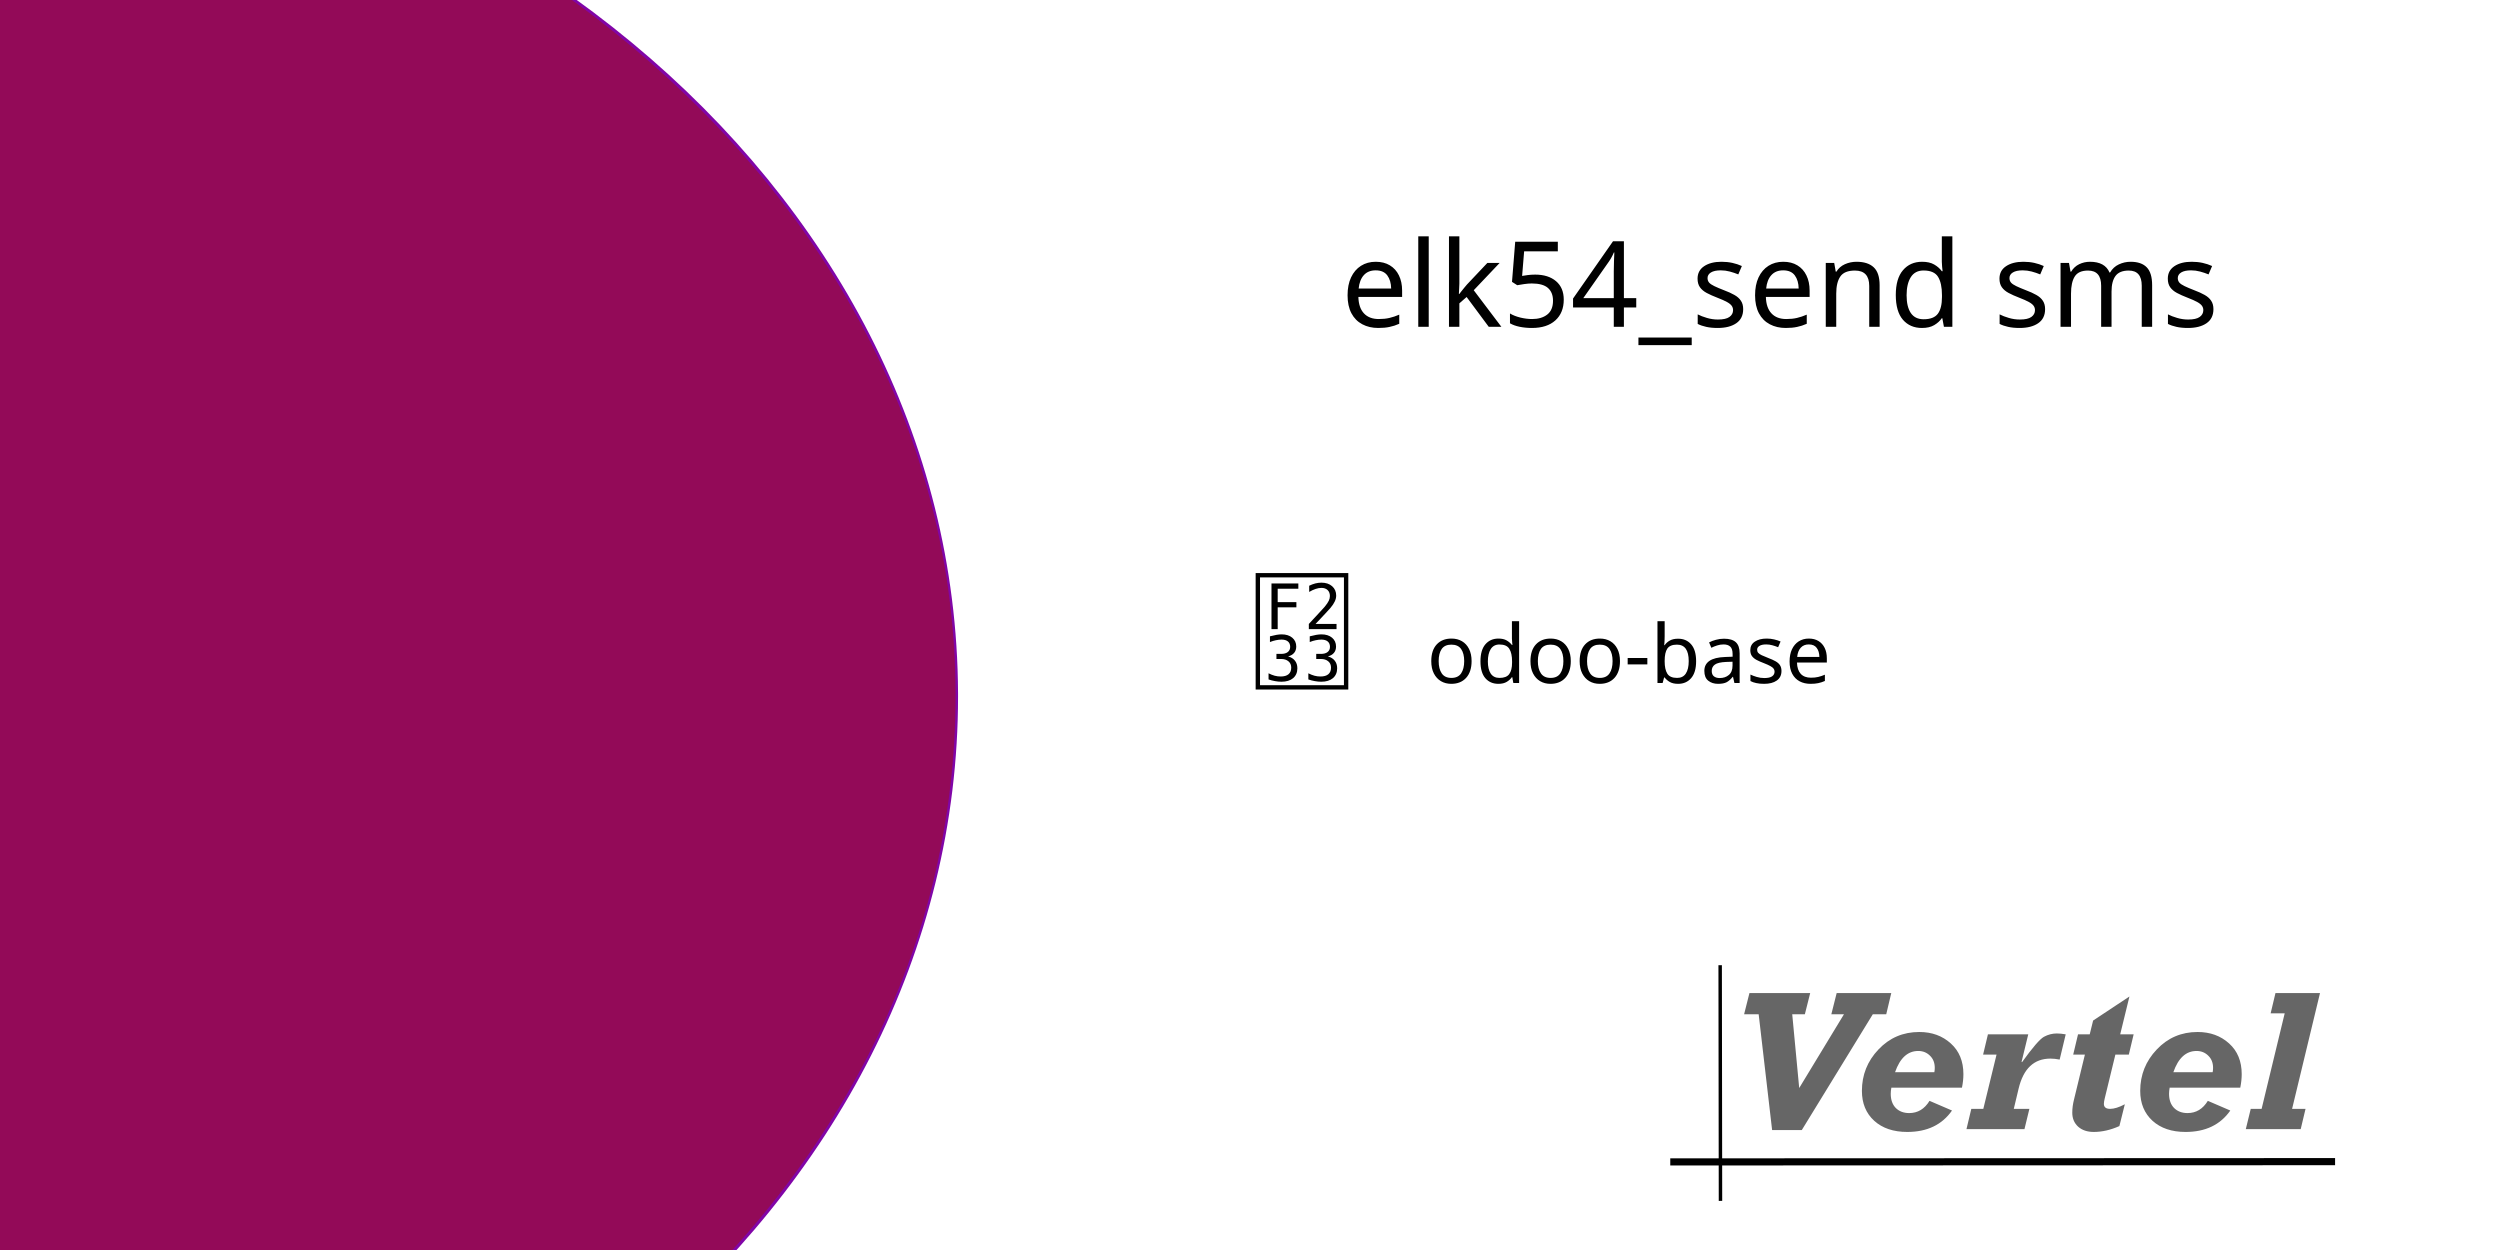
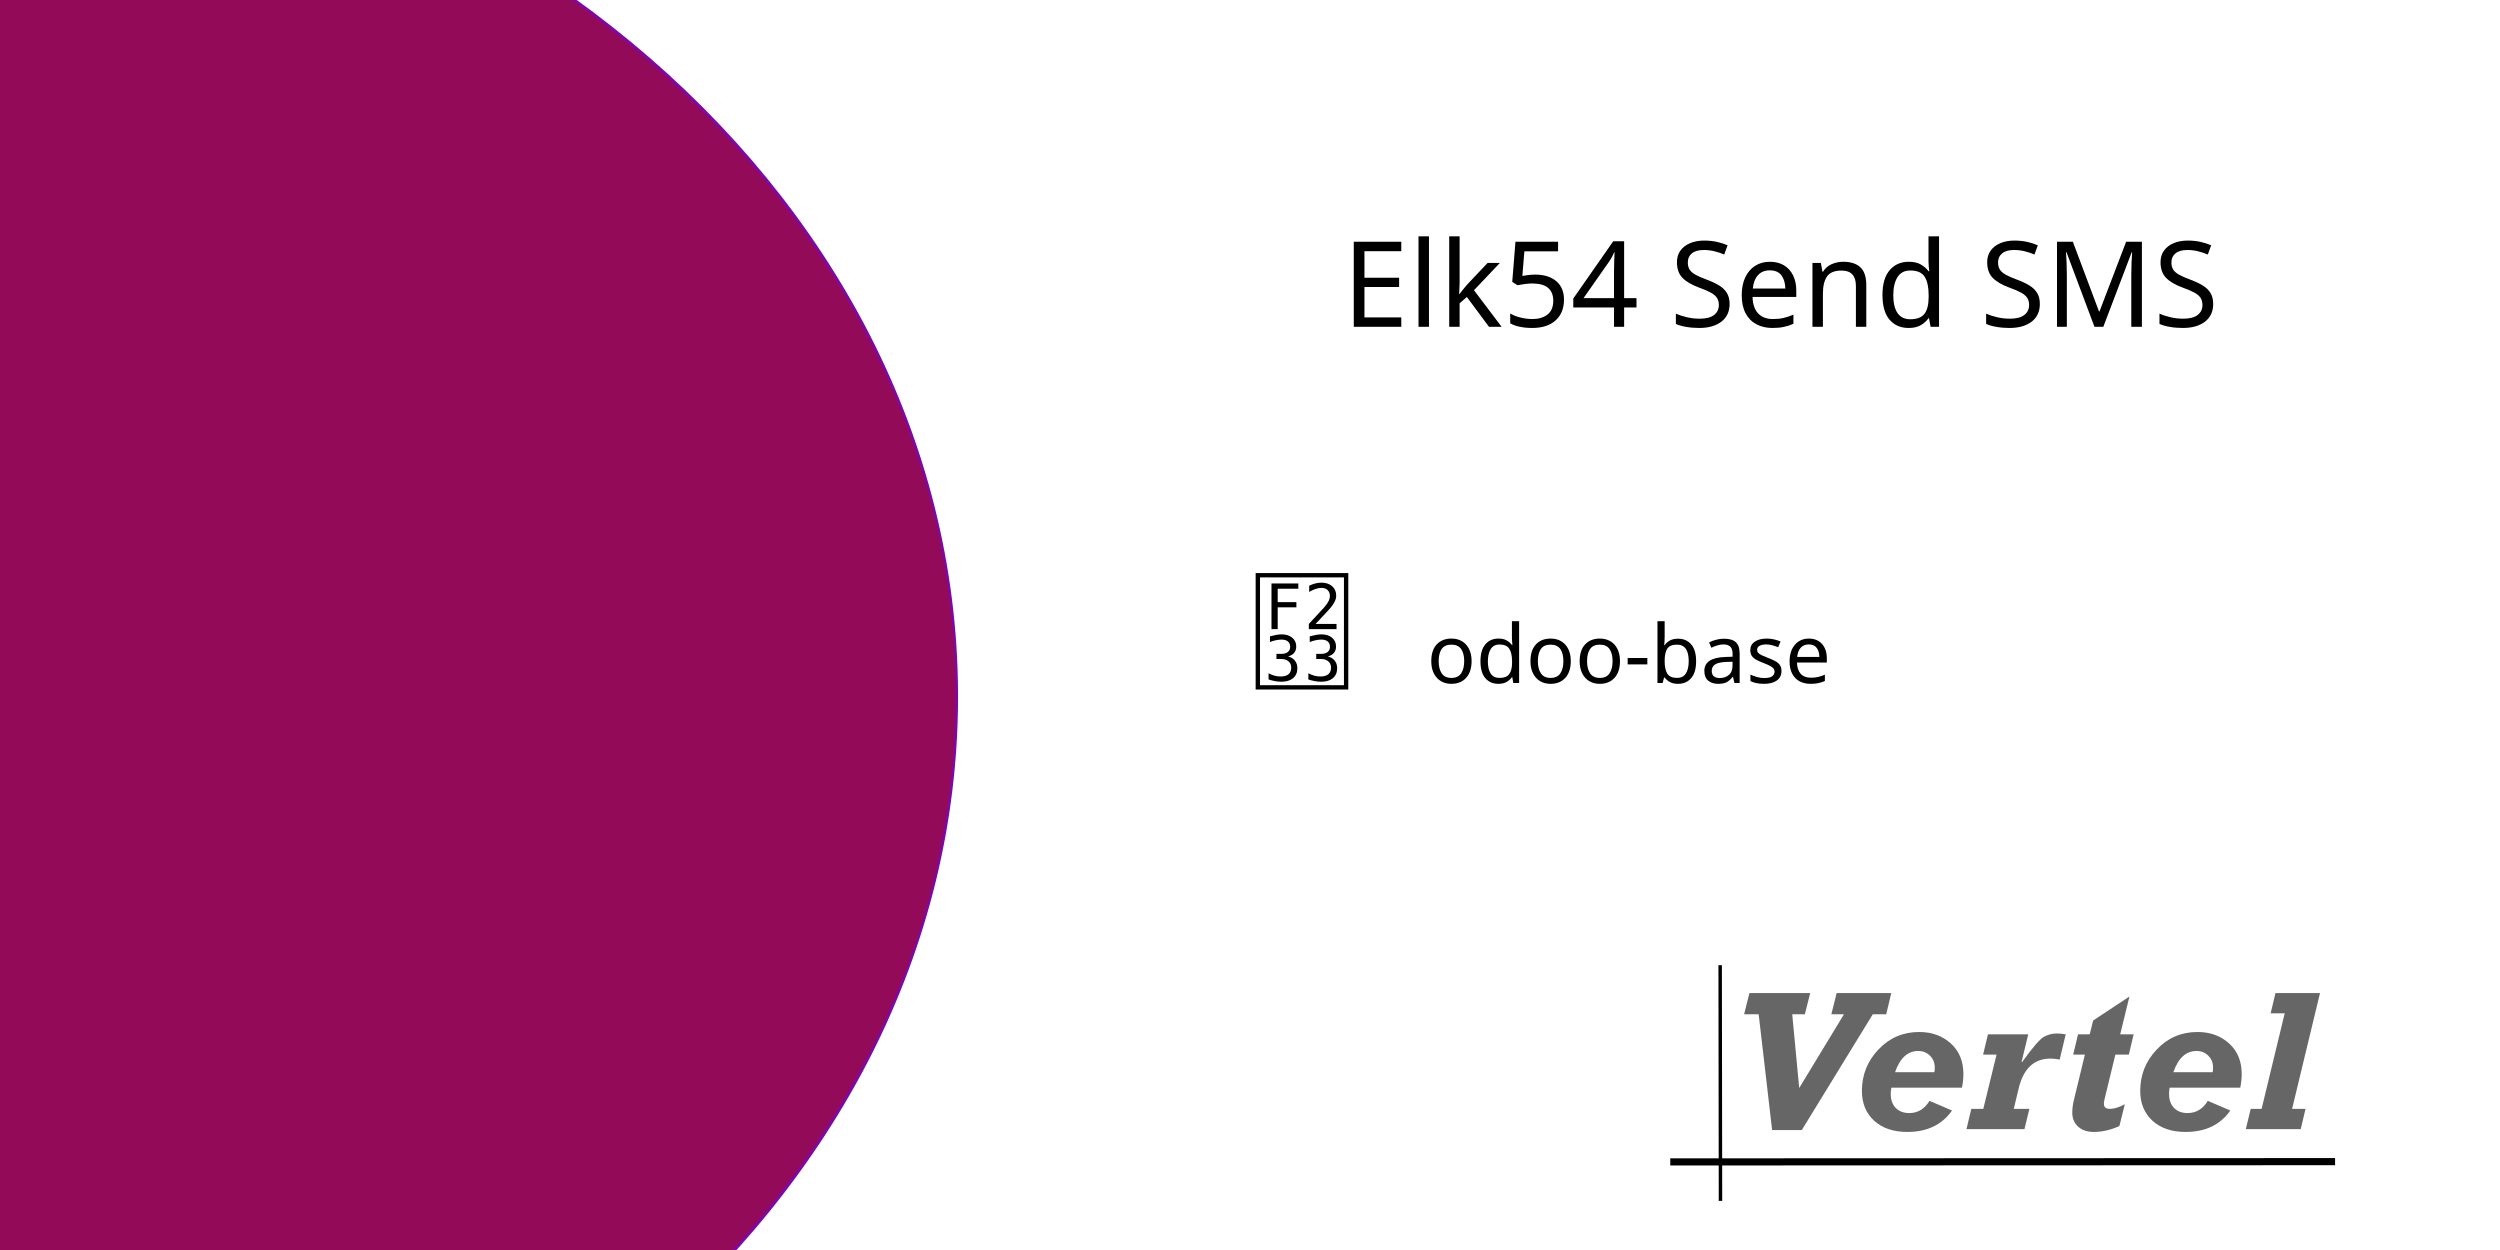
<svg xmlns="http://www.w3.org/2000/svg" width="560px" height="280px" viewBox="0 0 560 280" version="1.1" id="SVGRoot">
  <defs id="defs1502">
    <linearGradient id="linearGradient4211">
      <stop style="stop-color:#930a57;stop-opacity:0.65;" offset="0" id="stop4209" />
    </linearGradient>
    <linearGradient id="linearGradient-1" y2="145.475" x2="79.832" y1="-2.918" x1="66.881" gradientTransform="scale(1.759747,0.5682636)" gradientUnits="userSpaceOnUse">
      <stop id="stop833" offset="0%" stop-color="#222357" />
      <stop id="stop835" offset="100%" stop-color="#254AA5" />
    </linearGradient>
  </defs>
  <g id="layer1">
    <g id="g1954" transform="matrix(0.8140175,0,0,1.211041,87.96433,13.73955)" style="stroke-width:1.007">
      <rect y="-17.523" x="-133" height="241.115" width="717.429" id="rect1936" style="opacity:1;vector-effect:none;fill:#ffffff;fill-opacity:1;fill-rule:evenodd;stroke-width:1.007;stroke-linecap:butt;stroke-linejoin:miter;stroke-miterlimit:4;stroke-dasharray:none;stroke-dashoffset:0;stroke-opacity:1" />
    </g>
    <path style="opacity:1;fill:#8105a7;fill-opacity:1;fill-rule:nonzero;stroke:none;stroke-width:1.543;stroke-linejoin:miter;stroke-miterlimit:4;stroke-dasharray:none;stroke-dashoffset:2.498;stroke-opacity:1;paint-order:fill markers stroke" id="path1226" d="M 214.603,156 A 247.603,206.465 0 0 1 -32.791,362.465 247.603,206.465 0 0 1 -280.603,156.348 247.603,206.465 0 0 1 -33.626,-50.464 247.603,206.465 0 0 1 214.602,155.304" />
    <path style="opacity:1;fill:#930a58;fill-opacity:1;stroke:#4b1f50;stroke-opacity:1;stroke-width:0;stroke-miterlimit:4;stroke-dasharray:none" d="m -51.3,361.519 c -98.937,-6.343 -183.741,-61.307 -215.89,-139.926 -5.442,-13.309 -8.941,-26.314 -11.188,-41.589 -2.27,-15.43 -1.508,-43.958 1.557,-58.304 12.904,-60.404 55.915,-112.333 118.4,-142.947 25.918,-12.698 53.105,-21.153 82.215,-25.568 19.953,-3.026 52.933,-3.726 73.407,-1.558 61.621,6.525 115.552,30.504 156.207,69.451 C 202.876,68.471 223.453,130.962 210.051,193.108 198.085,248.6 157.667,298.661 99.805,329.66 56.02,353.118 0.439,364.836 -51.3,361.519 Z" id="path2210" />
    <g id="g1224" transform="matrix(0.5980845,0,0,0.5980845,373.3415,215.8158)">
      <path d="m 216.891,62.041 1.845,-7.582 h 4.074 l 8.648,-35.786 h -5.265 l 1.806,-7.582 h 16.68 l -10.454,43.368 h 5.035 l -1.806,7.582 h -20.562 m -14.22,-10.586 8.417,3.626 c -3.741,5.348 -9.327,8.022 -16.757,8.022 -5.176,-2.4e-5 -9.301,-1.392 -12.376,-4.176 -3.075,-2.808 -4.612,-6.544 -4.612,-11.208 0,-5.983 2.063,-11.147 6.188,-15.494 4.125,-4.371 9.224,-6.557 15.297,-6.557 4.715,2.4e-5 8.648,1.429 11.799,4.286 3.152,2.833 4.727,6.666 4.727,11.501 -6e-5,1.612 -0.179,3.297 -0.538,5.055 h -26.442 c -0.154,0.806 -0.231,1.575 -0.231,2.308 -3e-5,2.247 0.628,4.017 1.883,5.311 1.281,1.27 2.959,1.905 5.035,1.905 3.203,0 5.739,-1.526 7.61,-4.579 M 189.756,40.723 h 14.72 c 0.102,-0.537 0.154,-1.074 0.154,-1.612 -2e-5,-1.905 -0.602,-3.431 -1.806,-4.579 -1.179,-1.172 -2.639,-1.758 -4.381,-1.758 -3.946,2.4e-5 -6.841,2.649 -8.686,7.948 m -18.179,12.014 -2.037,8.168 c -3.28,1.465 -6.483,2.198 -9.608,2.198 -2.409,-2.4e-5 -4.356,-0.659 -5.842,-1.978 -1.461,-1.343 -2.191,-3.089 -2.191,-5.238 0,-1.587 0.218,-3.236 0.653,-4.945 l 4.074,-16.813 h -4.381 l 1.806,-7.582 h 4.381 l 1.268,-5.165 13.606,-9.011 -3.459,14.175 h 5.035 l -1.806,7.582 h -5.035 l -3.997,16.446 c -0.205,0.83 -0.307,1.502 -0.307,2.015 -3e-5,1.245 0.781,1.868 2.344,1.868 1.486,0 3.318,-0.574 5.496,-1.722 m -59.303,9.304 1.806,-7.582 h 4.497 l 4.958,-20.329 h -5.035 l 1.806,-7.582 h 15.104 l -2.498,10.293 0.154,0.147 c 3.971,-5.519 6.713,-8.693 8.225,-9.523 1.537,-0.83 3.139,-1.245 4.804,-1.245 0.974,4.8e-5 2.088,0.11 3.344,0.33 l -2.268,9.45 c -1.23,-0.244 -2.383,-0.366 -3.459,-0.366 -6.149,2.4e-5 -10.121,3.748 -11.914,11.245 l -1.806,7.582 h 5.842 l -1.845,7.582 h -21.715 m -13.836,-10.586 8.417,3.626 c -3.741,5.348 -9.327,8.022 -16.757,8.022 -5.176,-2.4e-5 -9.301,-1.392 -12.376,-4.176 -3.075,-2.808 -4.612,-6.544 -4.612,-11.208 -8e-6,-5.983 2.063,-11.147 6.188,-15.494 4.125,-4.371 9.224,-6.557 15.297,-6.557 4.715,2.4e-5 8.648,1.429 11.799,4.286 3.152,2.833 4.727,6.666 4.727,11.501 -5e-5,1.612 -0.179,3.297 -0.538,5.055 H 84.14 c -0.154,0.806 -0.231,1.575 -0.231,2.308 -1.2e-5,2.247 0.628,4.017 1.883,5.311 1.281,1.27 2.959,1.905 5.035,1.905 3.203,0 5.739,-1.526 7.61,-4.579 M 85.524,40.723 h 14.72 c 0.102,-0.537 0.154,-1.074 0.154,-1.612 -4e-5,-1.905 -0.602,-3.431 -1.806,-4.579 -1.179,-1.172 -2.639,-1.758 -4.381,-1.758 -3.946,2.4e-5 -6.841,2.649 -8.686,7.948 M 39.48,62.407 34.445,19.039 h -5.458 l 1.999,-7.948 h 22.753 l -1.999,7.948 H 47.013 l 2.614,27.618 16.757,-27.618 h -4.727 l 1.999,-7.948 H 84.102 l -1.883,7.948 H 77.184 L 50.588,62.407 H 39.48" style="font-style:italic;font-variant:normal;font-weight:bold;font-stretch:normal;font-size:32px;font-family:Rockwell;writing-mode:lr-tb;text-anchor:start;fill:#666666;fill-opacity:1;stroke:none;stroke-width:3pt;stroke-linecap:butt;stroke-linejoin:miter;stroke-opacity:1" id="text1583" />
      <path d="m 20.023,0.646 0.118,88.281" style="fill:#000000;fill-opacity:0.738;fill-rule:evenodd;stroke:#000000;stroke-width:1.293;stroke-linecap:butt;stroke-linejoin:round;stroke-miterlimit:4;stroke-opacity:1" id="path1586" />
      <path d="M 1.335,74.326 250.328,74.222" style="fill:#000000;fill-opacity:0.738;fill-rule:evenodd;stroke:#000000;stroke-width:2.67;stroke-linecap:butt;stroke-linejoin:round;stroke-miterlimit:4;stroke-opacity:1" id="path1587" />
    </g>
    <text xml:space="preserve" style="font-style:normal;font-variant:normal;font-weight:normal;font-stretch:normal;font-size:18.213px;line-height:125%;font-family:Ubuntu;-inkscape-font-specification:'Ubuntu, Normal';text-align:start;letter-spacing:0px;word-spacing:0px;writing-mode:lr-tb;text-anchor:start;fill:#000000;fill-opacity:1;stroke:none;stroke-width:1px;stroke-linecap:butt;stroke-linejoin:miter;stroke-opacity:1" x="319.607" y="152.995" id="text2039">
      <tspan id="tspan2037" x="319.607" y="152.995" style="stroke-width:1px">odoo-base</tspan>
      <tspan x="319.607" y="175.761" id="tspan2041" />
    </text>
    <text xml:space="preserve" style="font-style:normal;font-variant:normal;font-weight:500;font-stretch:normal;font-size:31.134px;line-height:1.25;font-family:'Futura PT';-inkscape-font-specification:'Futura PT, Medium';font-variant-ligatures:normal;font-variant-caps:normal;font-variant-numeric:normal;font-feature-settings:normal;text-align:start;letter-spacing:0px;word-spacing:0px;writing-mode:lr-tb;text-anchor:start;fill:#000000;fill-opacity:0;stroke:none;stroke-width:1" x="290.98" y="-104.525" id="text827">
      <tspan id="tspan825" x="290.98" y="-104.525" style="fill:#000000;fill-opacity:1;stroke-width:1"></tspan>
    </text>
    <text xml:space="preserve" style="font-style:normal;font-variant:normal;font-weight:500;font-stretch:normal;font-size:36.441px;line-height:1.25;font-family:'Futura PT';-inkscape-font-specification:'Futura PT, Medium';font-variant-ligatures:normal;font-variant-caps:normal;font-variant-numeric:normal;font-feature-settings:normal;text-align:start;letter-spacing:0px;word-spacing:0px;writing-mode:lr-tb;text-anchor:start;fill:#ffffff;fill-opacity:0;stroke:none;stroke-width:1" x="351.745" y="-100.835" id="text823">
      <tspan id="tspan821" x="351.745" y="-100.835" style="fill:#000000;fill-opacity:1;stroke-width:1"></tspan>
    </text>
    <text xml:space="preserve" style="font-style:normal;font-variant:normal;font-weight:normal;font-stretch:normal;font-size:15px;line-height:125%;font-family:Ubuntu;-inkscape-font-specification:'Ubuntu, Normal';text-align:end;letter-spacing:0px;word-spacing:0px;writing-mode:lr-tb;text-anchor:end;fill:#000000;fill-opacity:1;stroke:none;stroke-width:1px;stroke-linecap:butt;stroke-linejoin:miter;stroke-opacity:1" x="516.506" y="73.2" id="text2035">
-       <tspan x="516.506" y="73.2" style="font-style:normal;font-variant:normal;font-weight:normal;font-stretch:normal;font-size:26.667px;font-family:Ubuntu;-inkscape-font-specification:'Ubuntu, Normal';font-variant-ligatures:normal;font-variant-caps:normal;font-variant-numeric:normal;font-feature-settings:normal;text-align:end;writing-mode:lr-tb;text-anchor:end;stroke-width:1px" id="tspan847">elk54_send sms</tspan>
+       <tspan x="516.506" y="73.2" style="font-style:normal;font-variant:normal;font-weight:normal;font-stretch:normal;font-size:26.667px;font-family:Ubuntu;-inkscape-font-specification:'Ubuntu, Normal';font-variant-ligatures:normal;font-variant-caps:normal;font-variant-numeric:normal;font-feature-settings:normal;text-align:end;writing-mode:lr-tb;text-anchor:end;stroke-width:1px" id="tspan847">Elk54 Send SMS</tspan>
    </text>
    <flowRoot xml:space="preserve" id="flowRoot844" style="font-style:normal;font-variant:normal;font-weight:500;font-stretch:normal;font-size:53.333px;line-height:1.25;font-family:'Futura PT';-inkscape-font-specification:'Futura PT, Medium';font-variant-ligatures:normal;font-variant-caps:normal;font-variant-numeric:normal;font-feature-settings:normal;text-align:start;letter-spacing:0px;word-spacing:0px;writing-mode:lr-tb;text-anchor:start;fill:#000000;fill-opacity:1;stroke:none">
      <flowRegion id="flowRegion846">
        <rect id="rect848" width="100" height="83" x="206" y="-32" />
      </flowRegion>
      <flowPara id="flowPara850" />
    </flowRoot>
    <text id="text845" y="-106.525" x="113.98" style="font-style:normal;font-variant:normal;font-weight:500;font-stretch:normal;font-size:31.134px;line-height:1.25;font-family:'Futura PT';-inkscape-font-specification:'Futura PT, Medium';font-variant-ligatures:normal;font-variant-caps:normal;font-variant-numeric:normal;font-feature-settings:normal;text-align:start;letter-spacing:0px;word-spacing:0px;writing-mode:lr-tb;text-anchor:start;fill:#000000;fill-opacity:0;stroke:none;stroke-width:1" xml:space="preserve">
      <tspan style="fill:#000000;fill-opacity:1;stroke-width:1" y="-106.525" x="113.98" id="tspan843"></tspan>
    </text>
    <text id="text845-7" y="-94.325" x="178.433" style="font-style:normal;font-variant:normal;font-weight:500;font-stretch:normal;font-size:31.134px;line-height:1.25;font-family:'Futura PT';-inkscape-font-specification:'Futura PT, Medium';font-variant-ligatures:normal;font-variant-caps:normal;font-variant-numeric:normal;font-feature-settings:normal;text-align:start;letter-spacing:0px;word-spacing:0px;writing-mode:lr-tb;text-anchor:start;fill:#000000;fill-opacity:0;stroke:none;stroke-width:1" xml:space="preserve">
      <tspan style="fill:#000000;fill-opacity:1;stroke-width:1" y="-94.325" x="178.433" id="tspan843-0"></tspan>
    </text>
    <text id="text845-2" y="152.506" x="280.29" style="font-style:normal;font-variant:normal;font-weight:500;font-stretch:normal;font-size:30.848px;line-height:1.25;font-family:'Futura PT';-inkscape-font-specification:'Futura PT, Medium';font-variant-ligatures:normal;font-variant-caps:normal;font-variant-numeric:normal;font-feature-settings:normal;text-align:start;letter-spacing:0px;word-spacing:0px;writing-mode:lr-tb;text-anchor:start;fill:#000000;fill-opacity:0;stroke:none;stroke-width:1" xml:space="preserve">
      <tspan style="fill:#000000;fill-opacity:1;stroke-width:1" y="152.506" x="280.29" id="tspan843-9"></tspan>
    </text>
  </g>
</svg>
